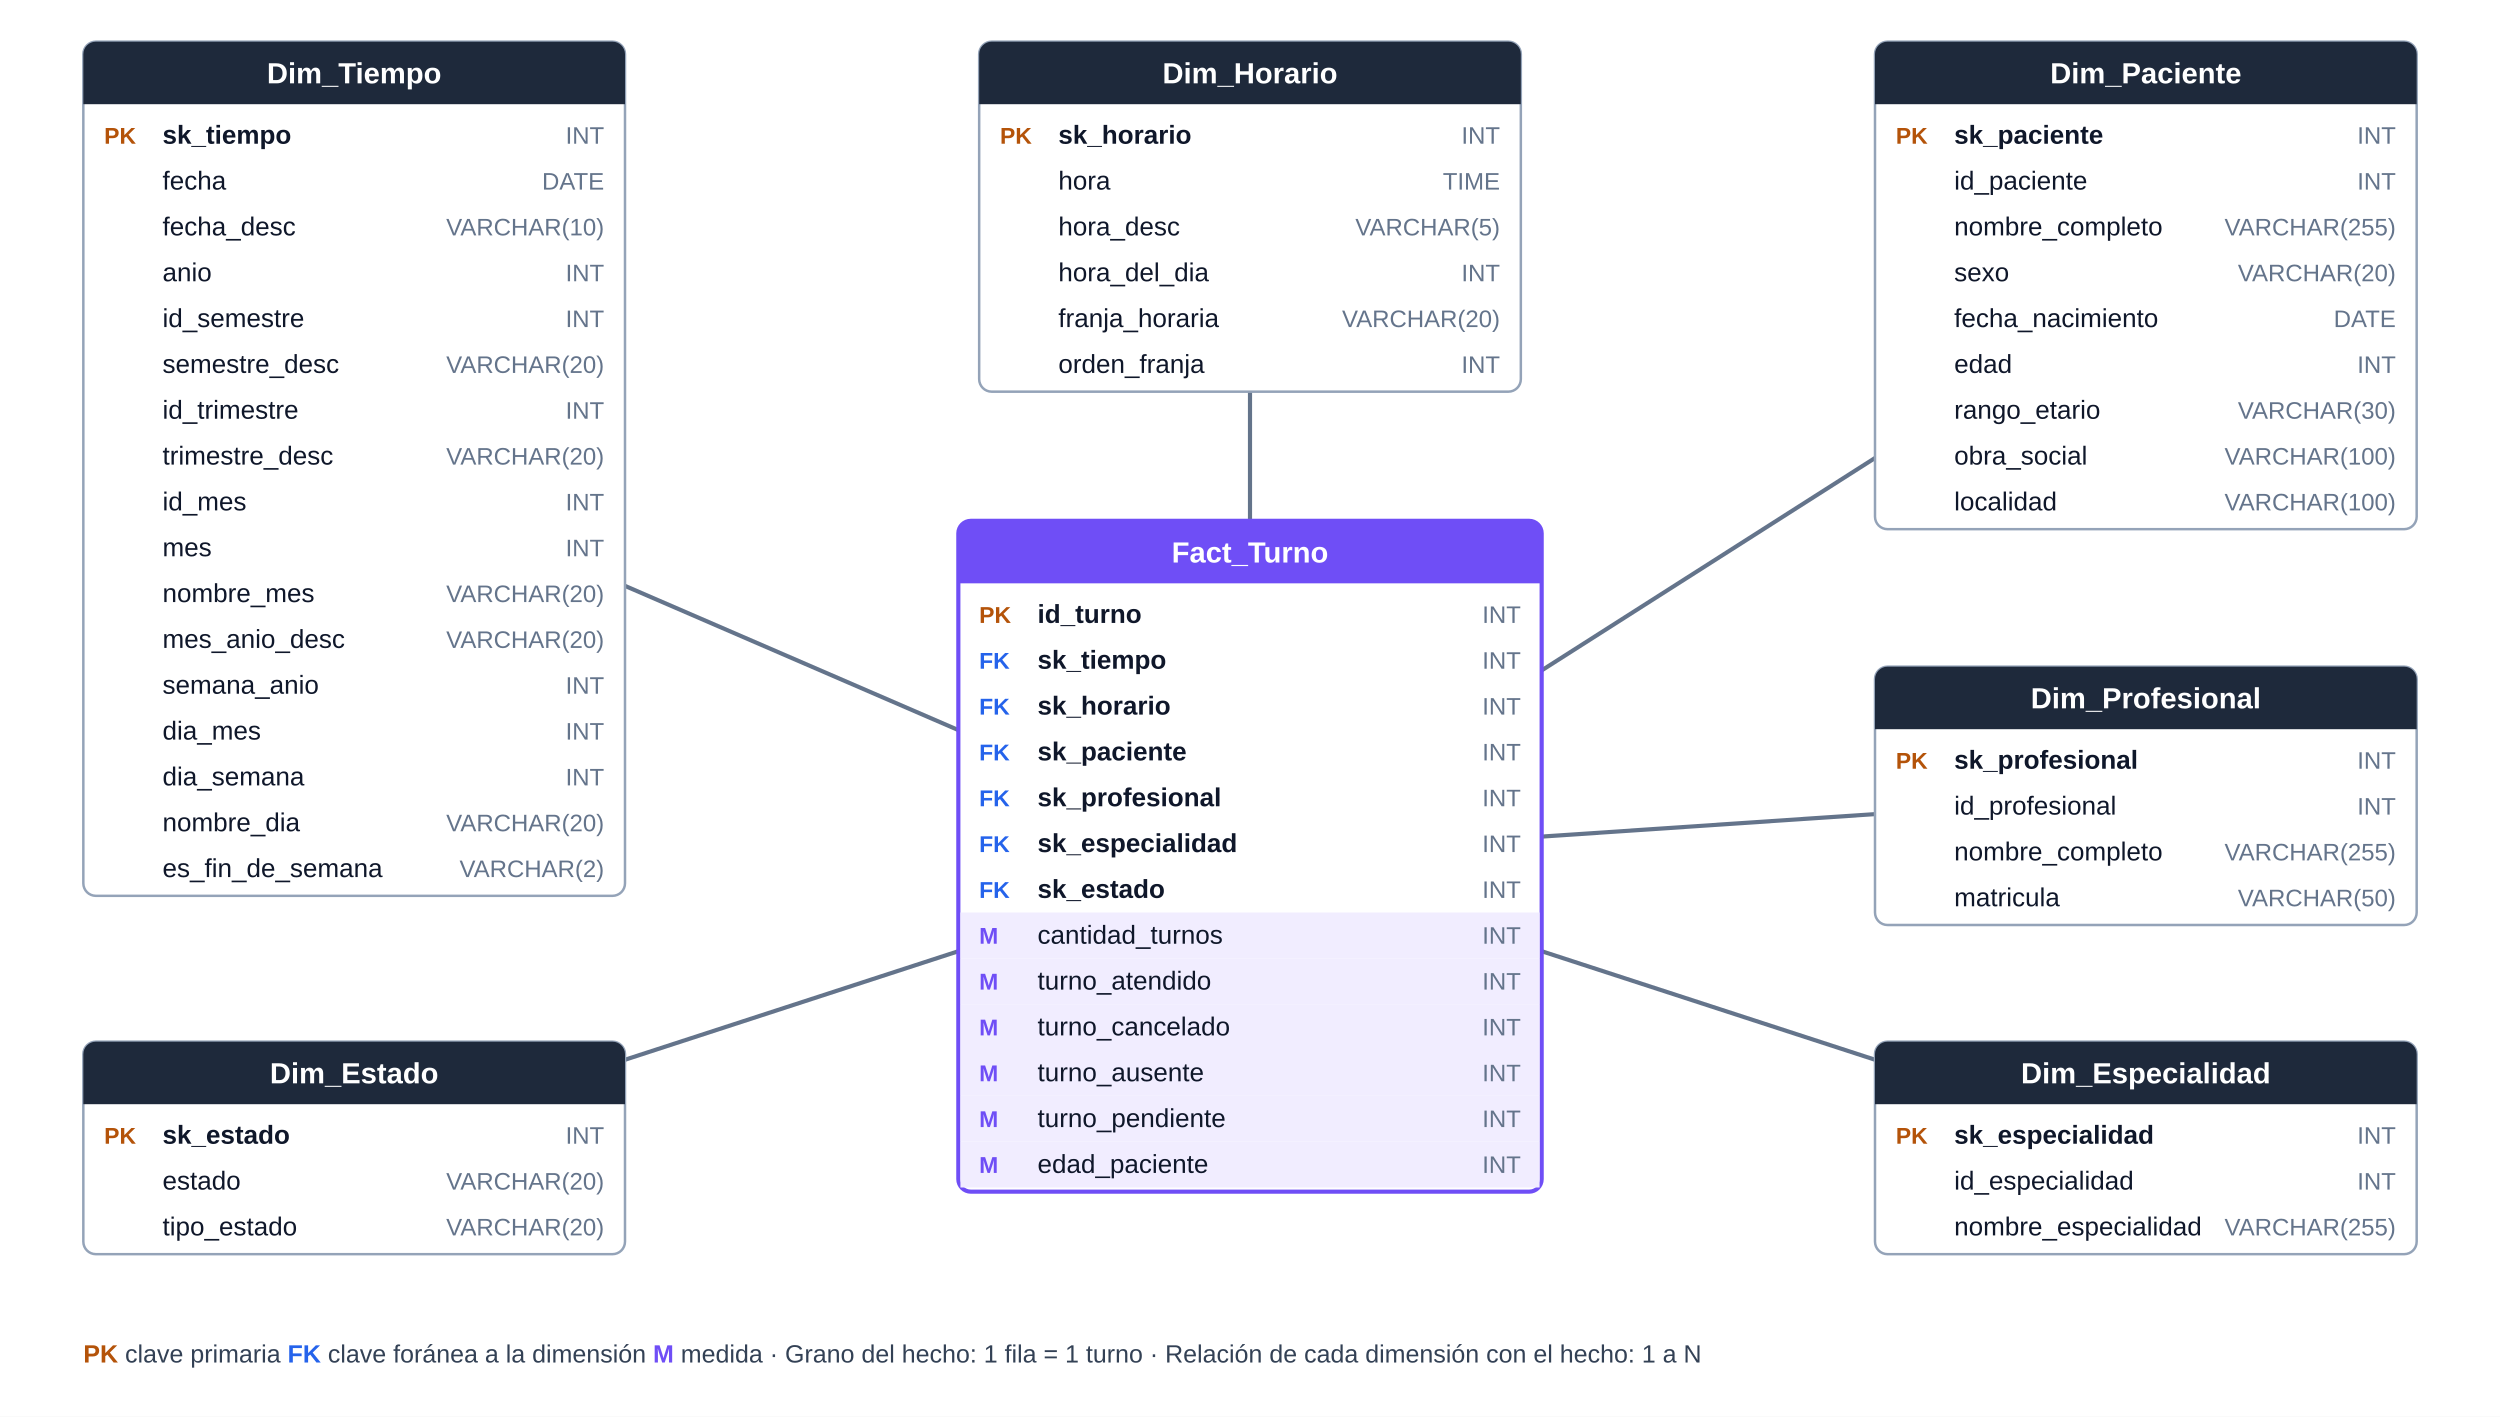
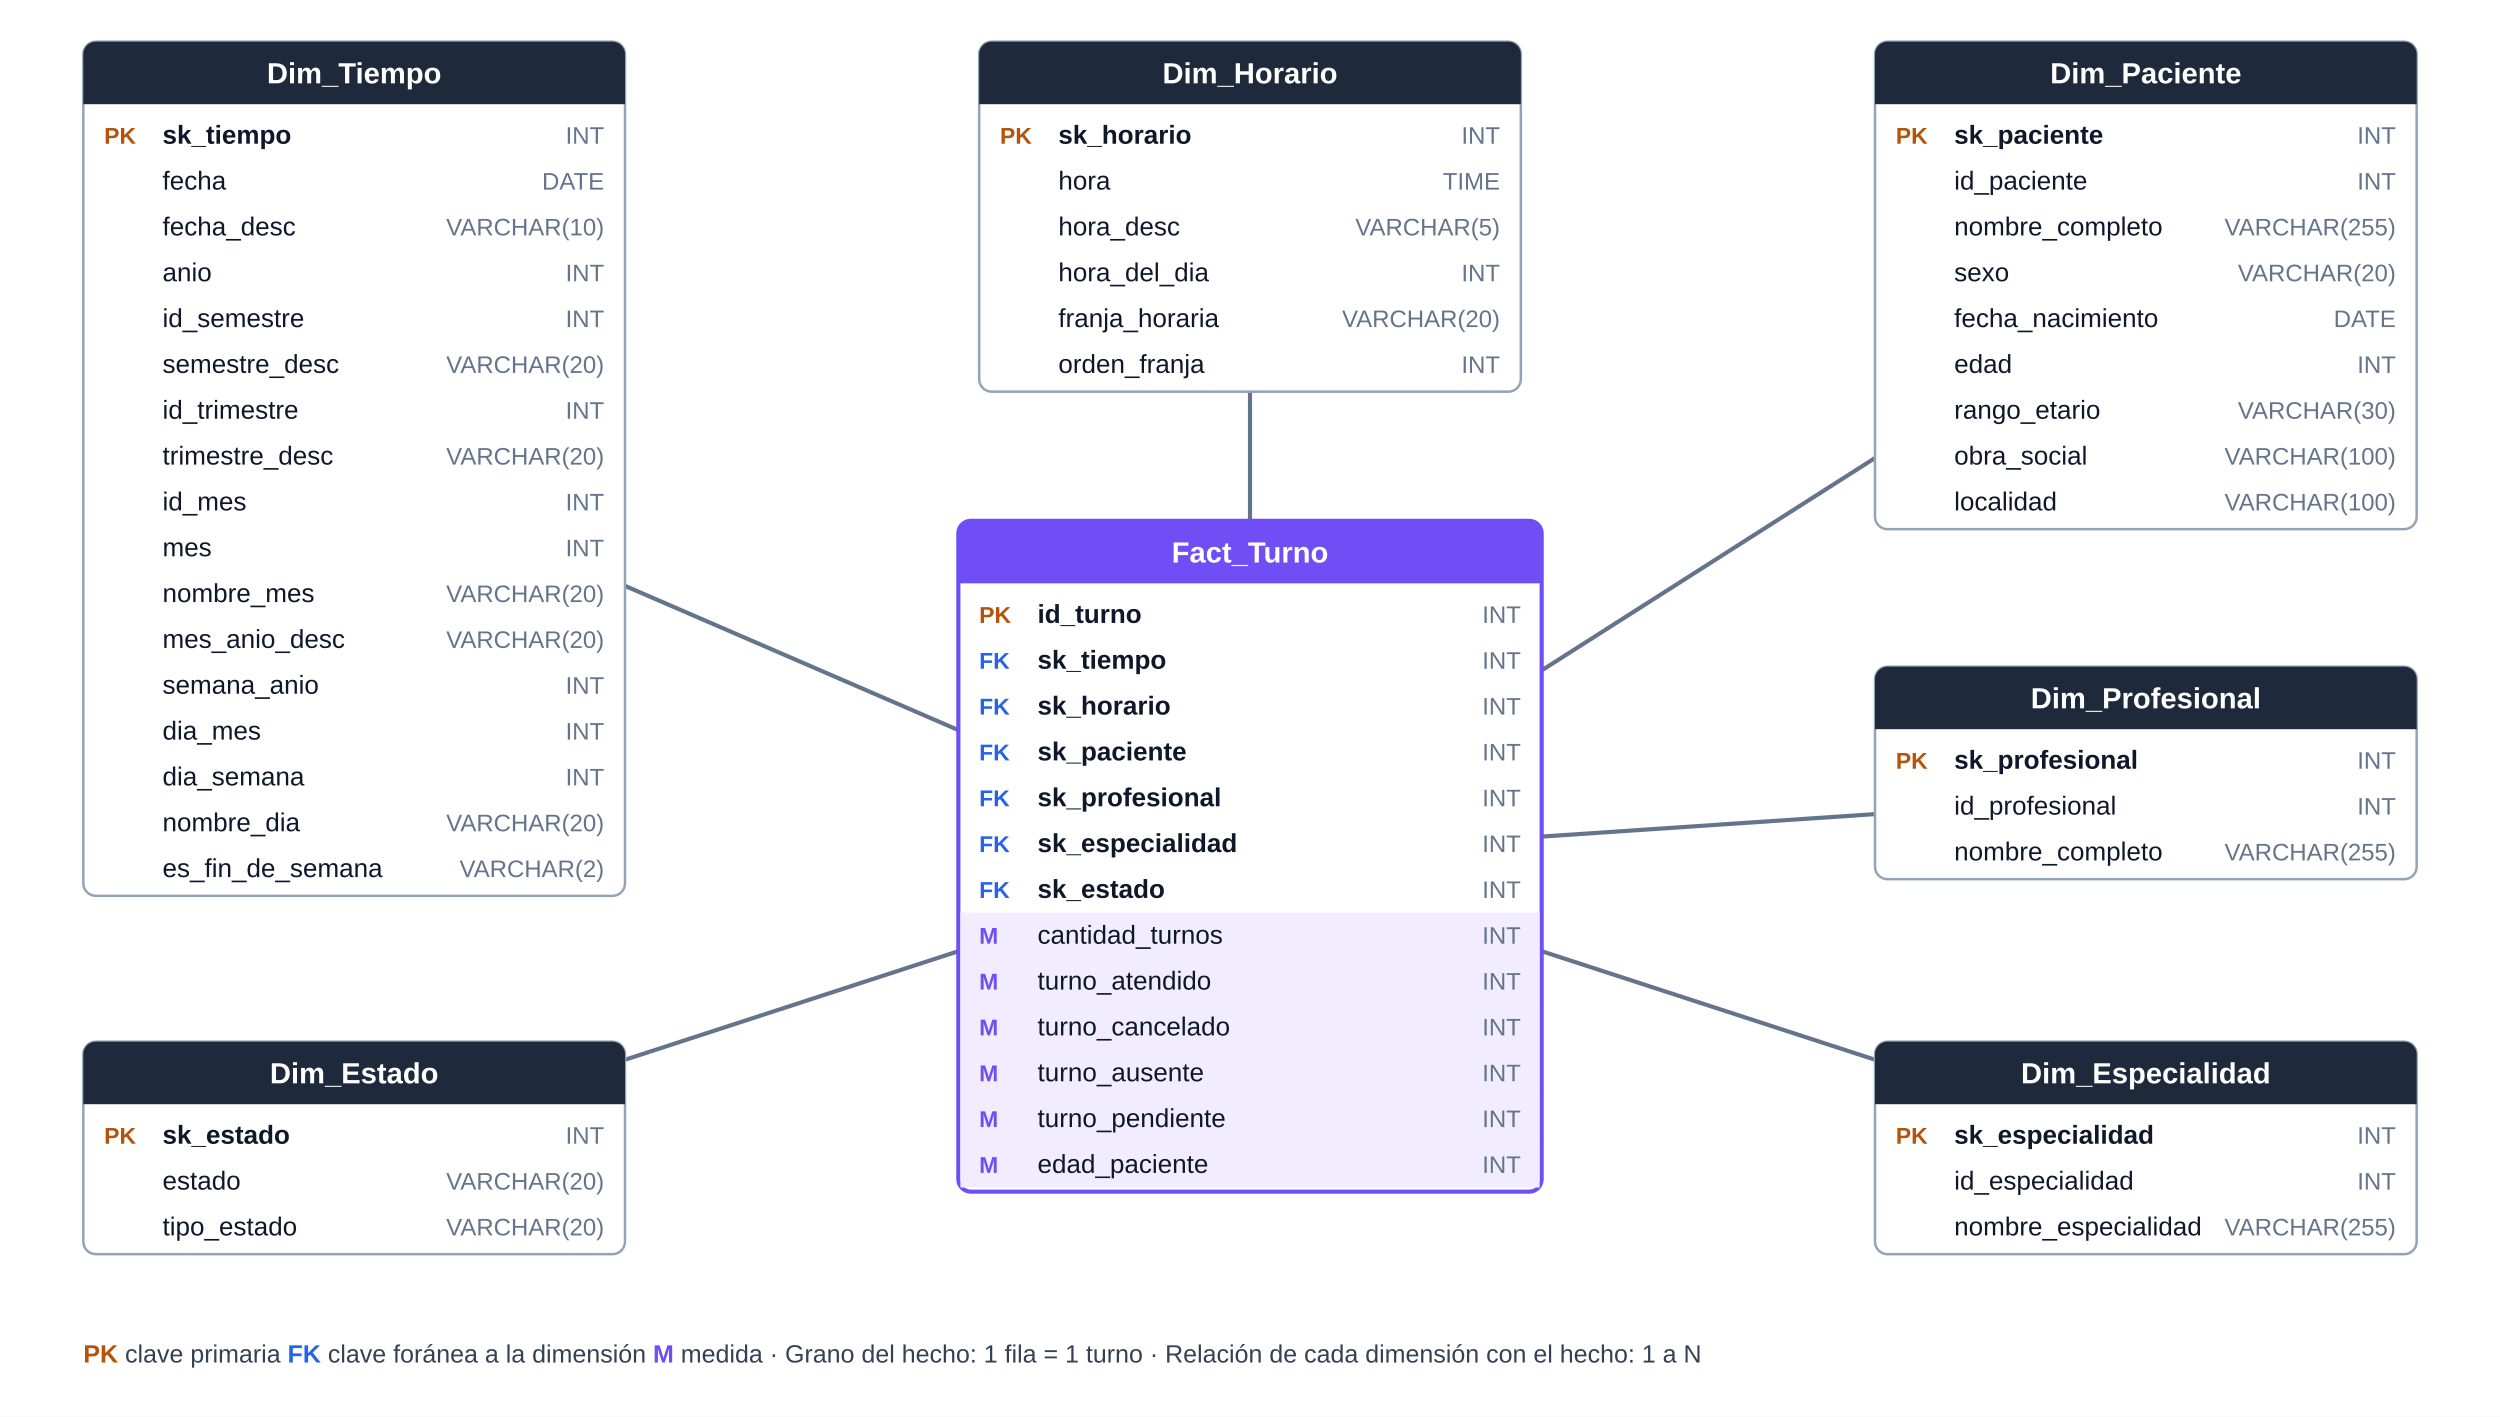
<svg xmlns="http://www.w3.org/2000/svg" width="1200" height="680" viewBox="0 0 1200 680" font-family="Segoe UI, Arial, sans-serif">
  <rect width="1200" height="680" fill="#FFFFFF" />
  <line x1="600.0" y1="411.0" x2="170.0" y2="225.0" stroke="#64748B" stroke-width="2" />
  <line x1="600.0" y1="411.0" x2="170.0" y2="551.0" stroke="#64748B" stroke-width="2" />
  <line x1="600.0" y1="411.0" x2="600.0" y2="104.0" stroke="#64748B" stroke-width="2" />
  <line x1="600.0" y1="411.0" x2="1030.0" y2="137.0" stroke="#64748B" stroke-width="2" />
  <line x1="600.0" y1="411.0" x2="1030.0" y2="382.0" stroke="#64748B" stroke-width="2" />
  <line x1="600.0" y1="411.0" x2="1030.0" y2="551.0" stroke="#64748B" stroke-width="2" />
  <rect x="460" y="250" width="280" height="322" rx="6" fill="#FFFFFF" stroke="#6F4EF6" stroke-width="2" />
  <path d="M460 280 V256 a6 6 0 0 1 6 -6 H734 a6 6 0 0 1 6 6 V280 Z" fill="#6F4EF6" />
  <text x="600.0" y="270" fill="#FFFFFF" font-size="14" font-weight="700" text-anchor="middle">Fact_Turno</text>
  <text x="470" y="299" font-size="11" font-weight="700" fill="#B45309">PK</text>
  <text x="498" y="299" font-size="12.5" fill="#0F172A" font-weight="700">id_turno</text>
  <text x="730" y="299" font-size="11.5" fill="#64748B" text-anchor="end">INT</text>
  <text x="470" y="321" font-size="11" font-weight="700" fill="#2563EB">FK</text>
  <text x="498" y="321" font-size="12.5" fill="#0F172A" font-weight="700">sk_tiempo</text>
  <text x="730" y="321" font-size="11.5" fill="#64748B" text-anchor="end">INT</text>
  <text x="470" y="343" font-size="11" font-weight="700" fill="#2563EB">FK</text>
  <text x="498" y="343" font-size="12.5" fill="#0F172A" font-weight="700">sk_horario</text>
  <text x="730" y="343" font-size="11.5" fill="#64748B" text-anchor="end">INT</text>
  <text x="470" y="365" font-size="11" font-weight="700" fill="#2563EB">FK</text>
  <text x="498" y="365" font-size="12.5" fill="#0F172A" font-weight="700">sk_paciente</text>
  <text x="730" y="365" font-size="11.5" fill="#64748B" text-anchor="end">INT</text>
  <text x="470" y="387" font-size="11" font-weight="700" fill="#2563EB">FK</text>
  <text x="498" y="387" font-size="12.5" fill="#0F172A" font-weight="700">sk_profesional</text>
  <text x="730" y="387" font-size="11.5" fill="#64748B" text-anchor="end">INT</text>
  <text x="470" y="409" font-size="11" font-weight="700" fill="#2563EB">FK</text>
  <text x="498" y="409" font-size="12.5" fill="#0F172A" font-weight="700">sk_especialidad</text>
  <text x="730" y="409" font-size="11.5" fill="#64748B" text-anchor="end">INT</text>
  <text x="470" y="431" font-size="11" font-weight="700" fill="#2563EB">FK</text>
  <text x="498" y="431" font-size="12.5" fill="#0F172A" font-weight="700">sk_estado</text>
  <text x="730" y="431" font-size="11.5" fill="#64748B" text-anchor="end">INT</text>
  <rect x="461" y="438" width="278" height="22" fill="#F1EDFF" />
  <text x="470" y="453" font-size="11" font-weight="700" fill="#6F4EF6">M</text>
  <text x="498" y="453" font-size="12.5" fill="#0F172A">cantidad_turnos</text>
  <text x="730" y="453" font-size="11.5" fill="#64748B" text-anchor="end">INT</text>
  <rect x="461" y="460" width="278" height="22" fill="#F1EDFF" />
  <text x="470" y="475" font-size="11" font-weight="700" fill="#6F4EF6">M</text>
  <text x="498" y="475" font-size="12.5" fill="#0F172A">turno_atendido</text>
  <text x="730" y="475" font-size="11.5" fill="#64748B" text-anchor="end">INT</text>
  <rect x="461" y="482" width="278" height="22" fill="#F1EDFF" />
  <text x="470" y="497" font-size="11" font-weight="700" fill="#6F4EF6">M</text>
  <text x="498" y="497" font-size="12.5" fill="#0F172A">turno_cancelado</text>
  <text x="730" y="497" font-size="11.5" fill="#64748B" text-anchor="end">INT</text>
  <rect x="461" y="504" width="278" height="22" fill="#F1EDFF" />
  <text x="470" y="519" font-size="11" font-weight="700" fill="#6F4EF6">M</text>
  <text x="498" y="519" font-size="12.5" fill="#0F172A">turno_ausente</text>
  <text x="730" y="519" font-size="11.5" fill="#64748B" text-anchor="end">INT</text>
  <rect x="461" y="526" width="278" height="22" fill="#F1EDFF" />
  <text x="470" y="541" font-size="11" font-weight="700" fill="#6F4EF6">M</text>
  <text x="498" y="541" font-size="12.5" fill="#0F172A">turno_pendiente</text>
  <text x="730" y="541" font-size="11.5" fill="#64748B" text-anchor="end">INT</text>
  <rect x="461" y="548" width="278" height="22" fill="#F1EDFF" />
  <text x="470" y="563" font-size="11" font-weight="700" fill="#6F4EF6">M</text>
  <text x="498" y="563" font-size="12.5" fill="#0F172A">edad_paciente</text>
  <text x="730" y="563" font-size="11.5" fill="#64748B" text-anchor="end">INT</text>
  <rect x="40" y="20" width="260" height="410" rx="6" fill="#FFFFFF" stroke="#94A3B8" stroke-width="1.2" />
  <path d="M40 50 V26 a6 6 0 0 1 6 -6 H294 a6 6 0 0 1 6 6 V50 Z" fill="#1E293B" />
  <text x="170.0" y="40" fill="#FFFFFF" font-size="14" font-weight="700" text-anchor="middle">Dim_Tiempo</text>
  <text x="50" y="69" font-size="11" font-weight="700" fill="#B45309">PK</text>
  <text x="78" y="69" font-size="12.5" fill="#0F172A" font-weight="700">sk_tiempo</text>
  <text x="290" y="69" font-size="11.5" fill="#64748B" text-anchor="end">INT</text>
  <text x="50" y="91" font-size="11" font-weight="700" fill="#000" />
  <text x="78" y="91" font-size="12.5" fill="#0F172A">fecha</text>
  <text x="290" y="91" font-size="11.5" fill="#64748B" text-anchor="end">DATE</text>
  <text x="50" y="113" font-size="11" font-weight="700" fill="#000" />
  <text x="78" y="113" font-size="12.5" fill="#0F172A">fecha_desc</text>
  <text x="290" y="113" font-size="11.5" fill="#64748B" text-anchor="end">VARCHAR(10)</text>
  <text x="50" y="135" font-size="11" font-weight="700" fill="#000" />
  <text x="78" y="135" font-size="12.5" fill="#0F172A">anio</text>
  <text x="290" y="135" font-size="11.5" fill="#64748B" text-anchor="end">INT</text>
  <text x="50" y="157" font-size="11" font-weight="700" fill="#000" />
  <text x="78" y="157" font-size="12.5" fill="#0F172A">id_semestre</text>
  <text x="290" y="157" font-size="11.5" fill="#64748B" text-anchor="end">INT</text>
  <text x="50" y="179" font-size="11" font-weight="700" fill="#000" />
  <text x="78" y="179" font-size="12.5" fill="#0F172A">semestre_desc</text>
  <text x="290" y="179" font-size="11.5" fill="#64748B" text-anchor="end">VARCHAR(20)</text>
  <text x="50" y="201" font-size="11" font-weight="700" fill="#000" />
  <text x="78" y="201" font-size="12.5" fill="#0F172A">id_trimestre</text>
  <text x="290" y="201" font-size="11.5" fill="#64748B" text-anchor="end">INT</text>
  <text x="50" y="223" font-size="11" font-weight="700" fill="#000" />
  <text x="78" y="223" font-size="12.5" fill="#0F172A">trimestre_desc</text>
  <text x="290" y="223" font-size="11.5" fill="#64748B" text-anchor="end">VARCHAR(20)</text>
  <text x="50" y="245" font-size="11" font-weight="700" fill="#000" />
  <text x="78" y="245" font-size="12.5" fill="#0F172A">id_mes</text>
  <text x="290" y="245" font-size="11.5" fill="#64748B" text-anchor="end">INT</text>
  <text x="50" y="267" font-size="11" font-weight="700" fill="#000" />
  <text x="78" y="267" font-size="12.5" fill="#0F172A">mes</text>
  <text x="290" y="267" font-size="11.5" fill="#64748B" text-anchor="end">INT</text>
  <text x="50" y="289" font-size="11" font-weight="700" fill="#000" />
  <text x="78" y="289" font-size="12.5" fill="#0F172A">nombre_mes</text>
  <text x="290" y="289" font-size="11.5" fill="#64748B" text-anchor="end">VARCHAR(20)</text>
  <text x="50" y="311" font-size="11" font-weight="700" fill="#000" />
  <text x="78" y="311" font-size="12.5" fill="#0F172A">mes_anio_desc</text>
  <text x="290" y="311" font-size="11.5" fill="#64748B" text-anchor="end">VARCHAR(20)</text>
  <text x="50" y="333" font-size="11" font-weight="700" fill="#000" />
  <text x="78" y="333" font-size="12.5" fill="#0F172A">semana_anio</text>
  <text x="290" y="333" font-size="11.5" fill="#64748B" text-anchor="end">INT</text>
  <text x="50" y="355" font-size="11" font-weight="700" fill="#000" />
  <text x="78" y="355" font-size="12.5" fill="#0F172A">dia_mes</text>
  <text x="290" y="355" font-size="11.5" fill="#64748B" text-anchor="end">INT</text>
  <text x="50" y="377" font-size="11" font-weight="700" fill="#000" />
  <text x="78" y="377" font-size="12.5" fill="#0F172A">dia_semana</text>
  <text x="290" y="377" font-size="11.5" fill="#64748B" text-anchor="end">INT</text>
  <text x="50" y="399" font-size="11" font-weight="700" fill="#000" />
  <text x="78" y="399" font-size="12.5" fill="#0F172A">nombre_dia</text>
  <text x="290" y="399" font-size="11.5" fill="#64748B" text-anchor="end">VARCHAR(20)</text>
  <text x="50" y="421" font-size="11" font-weight="700" fill="#000" />
  <text x="78" y="421" font-size="12.5" fill="#0F172A">es_fin_de_semana</text>
  <text x="290" y="421" font-size="11.5" fill="#64748B" text-anchor="end">VARCHAR(2)</text>
  <rect x="40" y="500" width="260" height="102" rx="6" fill="#FFFFFF" stroke="#94A3B8" stroke-width="1.2" />
  <path d="M40 530 V506 a6 6 0 0 1 6 -6 H294 a6 6 0 0 1 6 6 V530 Z" fill="#1E293B" />
  <text x="170.0" y="520" fill="#FFFFFF" font-size="14" font-weight="700" text-anchor="middle">Dim_Estado</text>
  <text x="50" y="549" font-size="11" font-weight="700" fill="#B45309">PK</text>
  <text x="78" y="549" font-size="12.5" fill="#0F172A" font-weight="700">sk_estado</text>
  <text x="290" y="549" font-size="11.5" fill="#64748B" text-anchor="end">INT</text>
  <text x="50" y="571" font-size="11" font-weight="700" fill="#000" />
  <text x="78" y="571" font-size="12.5" fill="#0F172A">estado</text>
  <text x="290" y="571" font-size="11.5" fill="#64748B" text-anchor="end">VARCHAR(20)</text>
  <text x="50" y="593" font-size="11" font-weight="700" fill="#000" />
  <text x="78" y="593" font-size="12.5" fill="#0F172A">tipo_estado</text>
  <text x="290" y="593" font-size="11.5" fill="#64748B" text-anchor="end">VARCHAR(20)</text>
  <rect x="470" y="20" width="260" height="168" rx="6" fill="#FFFFFF" stroke="#94A3B8" stroke-width="1.2" />
  <path d="M470 50 V26 a6 6 0 0 1 6 -6 H724 a6 6 0 0 1 6 6 V50 Z" fill="#1E293B" />
  <text x="600.0" y="40" fill="#FFFFFF" font-size="14" font-weight="700" text-anchor="middle">Dim_Horario</text>
  <text x="480" y="69" font-size="11" font-weight="700" fill="#B45309">PK</text>
  <text x="508" y="69" font-size="12.5" fill="#0F172A" font-weight="700">sk_horario</text>
  <text x="720" y="69" font-size="11.5" fill="#64748B" text-anchor="end">INT</text>
  <text x="480" y="91" font-size="11" font-weight="700" fill="#000" />
  <text x="508" y="91" font-size="12.5" fill="#0F172A">hora</text>
  <text x="720" y="91" font-size="11.5" fill="#64748B" text-anchor="end">TIME</text>
  <text x="480" y="113" font-size="11" font-weight="700" fill="#000" />
  <text x="508" y="113" font-size="12.5" fill="#0F172A">hora_desc</text>
  <text x="720" y="113" font-size="11.5" fill="#64748B" text-anchor="end">VARCHAR(5)</text>
  <text x="480" y="135" font-size="11" font-weight="700" fill="#000" />
  <text x="508" y="135" font-size="12.5" fill="#0F172A">hora_del_dia</text>
  <text x="720" y="135" font-size="11.5" fill="#64748B" text-anchor="end">INT</text>
  <text x="480" y="157" font-size="11" font-weight="700" fill="#000" />
  <text x="508" y="157" font-size="12.5" fill="#0F172A">franja_horaria</text>
  <text x="720" y="157" font-size="11.5" fill="#64748B" text-anchor="end">VARCHAR(20)</text>
  <text x="480" y="179" font-size="11" font-weight="700" fill="#000" />
  <text x="508" y="179" font-size="12.5" fill="#0F172A">orden_franja</text>
  <text x="720" y="179" font-size="11.5" fill="#64748B" text-anchor="end">INT</text>
  <rect x="900" y="20" width="260" height="234" rx="6" fill="#FFFFFF" stroke="#94A3B8" stroke-width="1.2" />
  <path d="M900 50 V26 a6 6 0 0 1 6 -6 H1154 a6 6 0 0 1 6 6 V50 Z" fill="#1E293B" />
  <text x="1030.0" y="40" fill="#FFFFFF" font-size="14" font-weight="700" text-anchor="middle">Dim_Paciente</text>
  <text x="910" y="69" font-size="11" font-weight="700" fill="#B45309">PK</text>
  <text x="938" y="69" font-size="12.5" fill="#0F172A" font-weight="700">sk_paciente</text>
  <text x="1150" y="69" font-size="11.5" fill="#64748B" text-anchor="end">INT</text>
  <text x="910" y="91" font-size="11" font-weight="700" fill="#000" />
  <text x="938" y="91" font-size="12.5" fill="#0F172A">id_paciente</text>
  <text x="1150" y="91" font-size="11.5" fill="#64748B" text-anchor="end">INT</text>
  <text x="910" y="113" font-size="11" font-weight="700" fill="#000" />
  <text x="938" y="113" font-size="12.5" fill="#0F172A">nombre_completo</text>
  <text x="1150" y="113" font-size="11.5" fill="#64748B" text-anchor="end">VARCHAR(255)</text>
  <text x="910" y="135" font-size="11" font-weight="700" fill="#000" />
  <text x="938" y="135" font-size="12.5" fill="#0F172A">sexo</text>
  <text x="1150" y="135" font-size="11.5" fill="#64748B" text-anchor="end">VARCHAR(20)</text>
  <text x="910" y="157" font-size="11" font-weight="700" fill="#000" />
  <text x="938" y="157" font-size="12.5" fill="#0F172A">fecha_nacimiento</text>
  <text x="1150" y="157" font-size="11.5" fill="#64748B" text-anchor="end">DATE</text>
  <text x="910" y="179" font-size="11" font-weight="700" fill="#000" />
  <text x="938" y="179" font-size="12.5" fill="#0F172A">edad</text>
  <text x="1150" y="179" font-size="11.5" fill="#64748B" text-anchor="end">INT</text>
  <text x="910" y="201" font-size="11" font-weight="700" fill="#000" />
  <text x="938" y="201" font-size="12.5" fill="#0F172A">rango_etario</text>
  <text x="1150" y="201" font-size="11.5" fill="#64748B" text-anchor="end">VARCHAR(30)</text>
  <text x="910" y="223" font-size="11" font-weight="700" fill="#000" />
  <text x="938" y="223" font-size="12.5" fill="#0F172A">obra_social</text>
  <text x="1150" y="223" font-size="11.5" fill="#64748B" text-anchor="end">VARCHAR(100)</text>
  <text x="910" y="245" font-size="11" font-weight="700" fill="#000" />
  <text x="938" y="245" font-size="12.5" fill="#0F172A">localidad</text>
  <text x="1150" y="245" font-size="11.5" fill="#64748B" text-anchor="end">VARCHAR(100)</text>
-   <rect x="900" y="320" width="260" height="124" rx="6" fill="#FFFFFF" stroke="#94A3B8" stroke-width="1.2" />
+   <rect x="900" y="320" width="260" height="102" rx="6" fill="#FFFFFF" stroke="#94A3B8" stroke-width="1.2" />
  <path d="M900 350 V326 a6 6 0 0 1 6 -6 H1154 a6 6 0 0 1 6 6 V350 Z" fill="#1E293B" />
  <text x="1030.0" y="340" fill="#FFFFFF" font-size="14" font-weight="700" text-anchor="middle">Dim_Profesional</text>
  <text x="910" y="369" font-size="11" font-weight="700" fill="#B45309">PK</text>
  <text x="938" y="369" font-size="12.5" fill="#0F172A" font-weight="700">sk_profesional</text>
  <text x="1150" y="369" font-size="11.5" fill="#64748B" text-anchor="end">INT</text>
  <text x="910" y="391" font-size="11" font-weight="700" fill="#000" />
  <text x="938" y="391" font-size="12.5" fill="#0F172A">id_profesional</text>
  <text x="1150" y="391" font-size="11.5" fill="#64748B" text-anchor="end">INT</text>
  <text x="910" y="413" font-size="11" font-weight="700" fill="#000" />
  <text x="938" y="413" font-size="12.5" fill="#0F172A">nombre_completo</text>
  <text x="1150" y="413" font-size="11.5" fill="#64748B" text-anchor="end">VARCHAR(255)</text>
-   <text x="910" y="435" font-size="11" font-weight="700" fill="#000" />
-   <text x="938" y="435" font-size="12.5" fill="#0F172A">matricula</text>
-   <text x="1150" y="435" font-size="11.5" fill="#64748B" text-anchor="end">VARCHAR(50)</text>
  <rect x="900" y="500" width="260" height="102" rx="6" fill="#FFFFFF" stroke="#94A3B8" stroke-width="1.2" />
  <path d="M900 530 V506 a6 6 0 0 1 6 -6 H1154 a6 6 0 0 1 6 6 V530 Z" fill="#1E293B" />
  <text x="1030.0" y="520" fill="#FFFFFF" font-size="14" font-weight="700" text-anchor="middle">Dim_Especialidad</text>
  <text x="910" y="549" font-size="11" font-weight="700" fill="#B45309">PK</text>
  <text x="938" y="549" font-size="12.5" fill="#0F172A" font-weight="700">sk_especialidad</text>
  <text x="1150" y="549" font-size="11.5" fill="#64748B" text-anchor="end">INT</text>
  <text x="910" y="571" font-size="11" font-weight="700" fill="#000" />
  <text x="938" y="571" font-size="12.5" fill="#0F172A">id_especialidad</text>
  <text x="1150" y="571" font-size="11.5" fill="#64748B" text-anchor="end">INT</text>
  <text x="910" y="593" font-size="11" font-weight="700" fill="#000" />
  <text x="938" y="593" font-size="12.5" fill="#0F172A">nombre_especialidad</text>
  <text x="1150" y="593" font-size="11.5" fill="#64748B" text-anchor="end">VARCHAR(255)</text>
  <text x="40" y="654" font-size="12" fill="#334155">
    <tspan font-weight="700" fill="#B45309">PK</tspan> clave primaria   <tspan font-weight="700" fill="#2563EB">FK</tspan> clave foránea a la dimensión   <tspan font-weight="700" fill="#6F4EF6">M</tspan> medida   ·   Grano del hecho: 1 fila = 1 turno   ·   Relación de cada dimensión con el hecho: 1 a N</text>
</svg>
